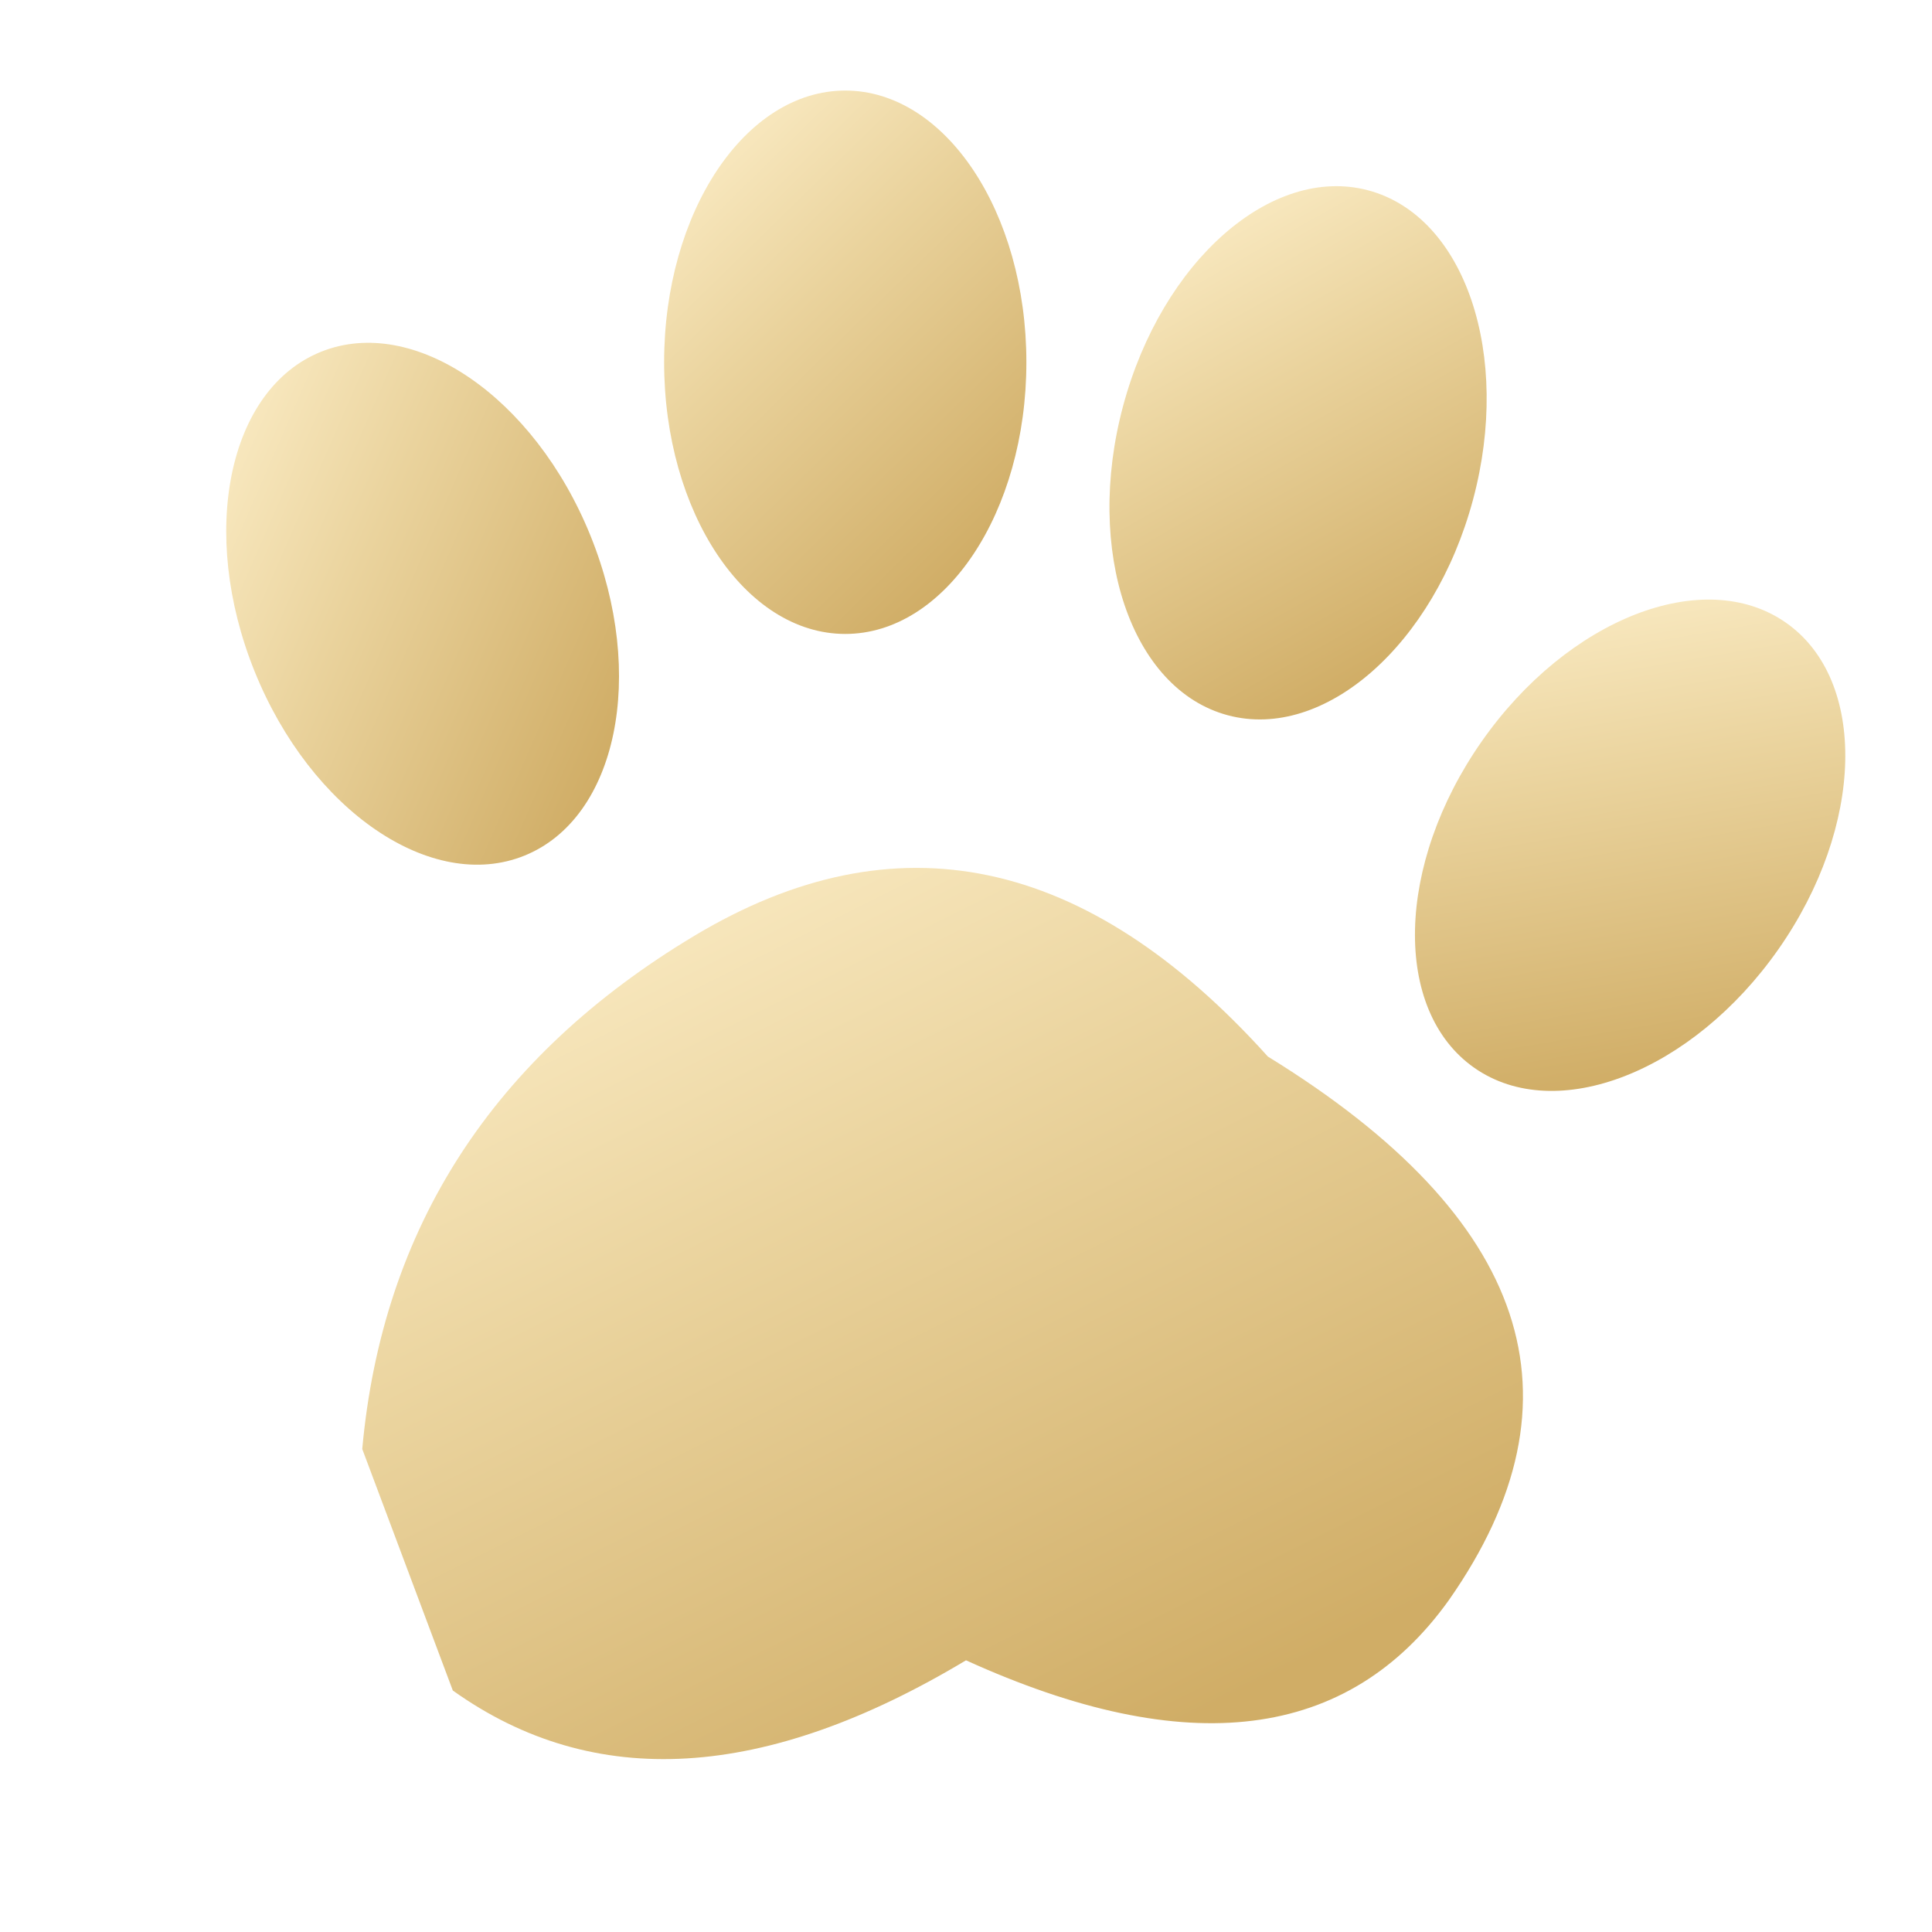
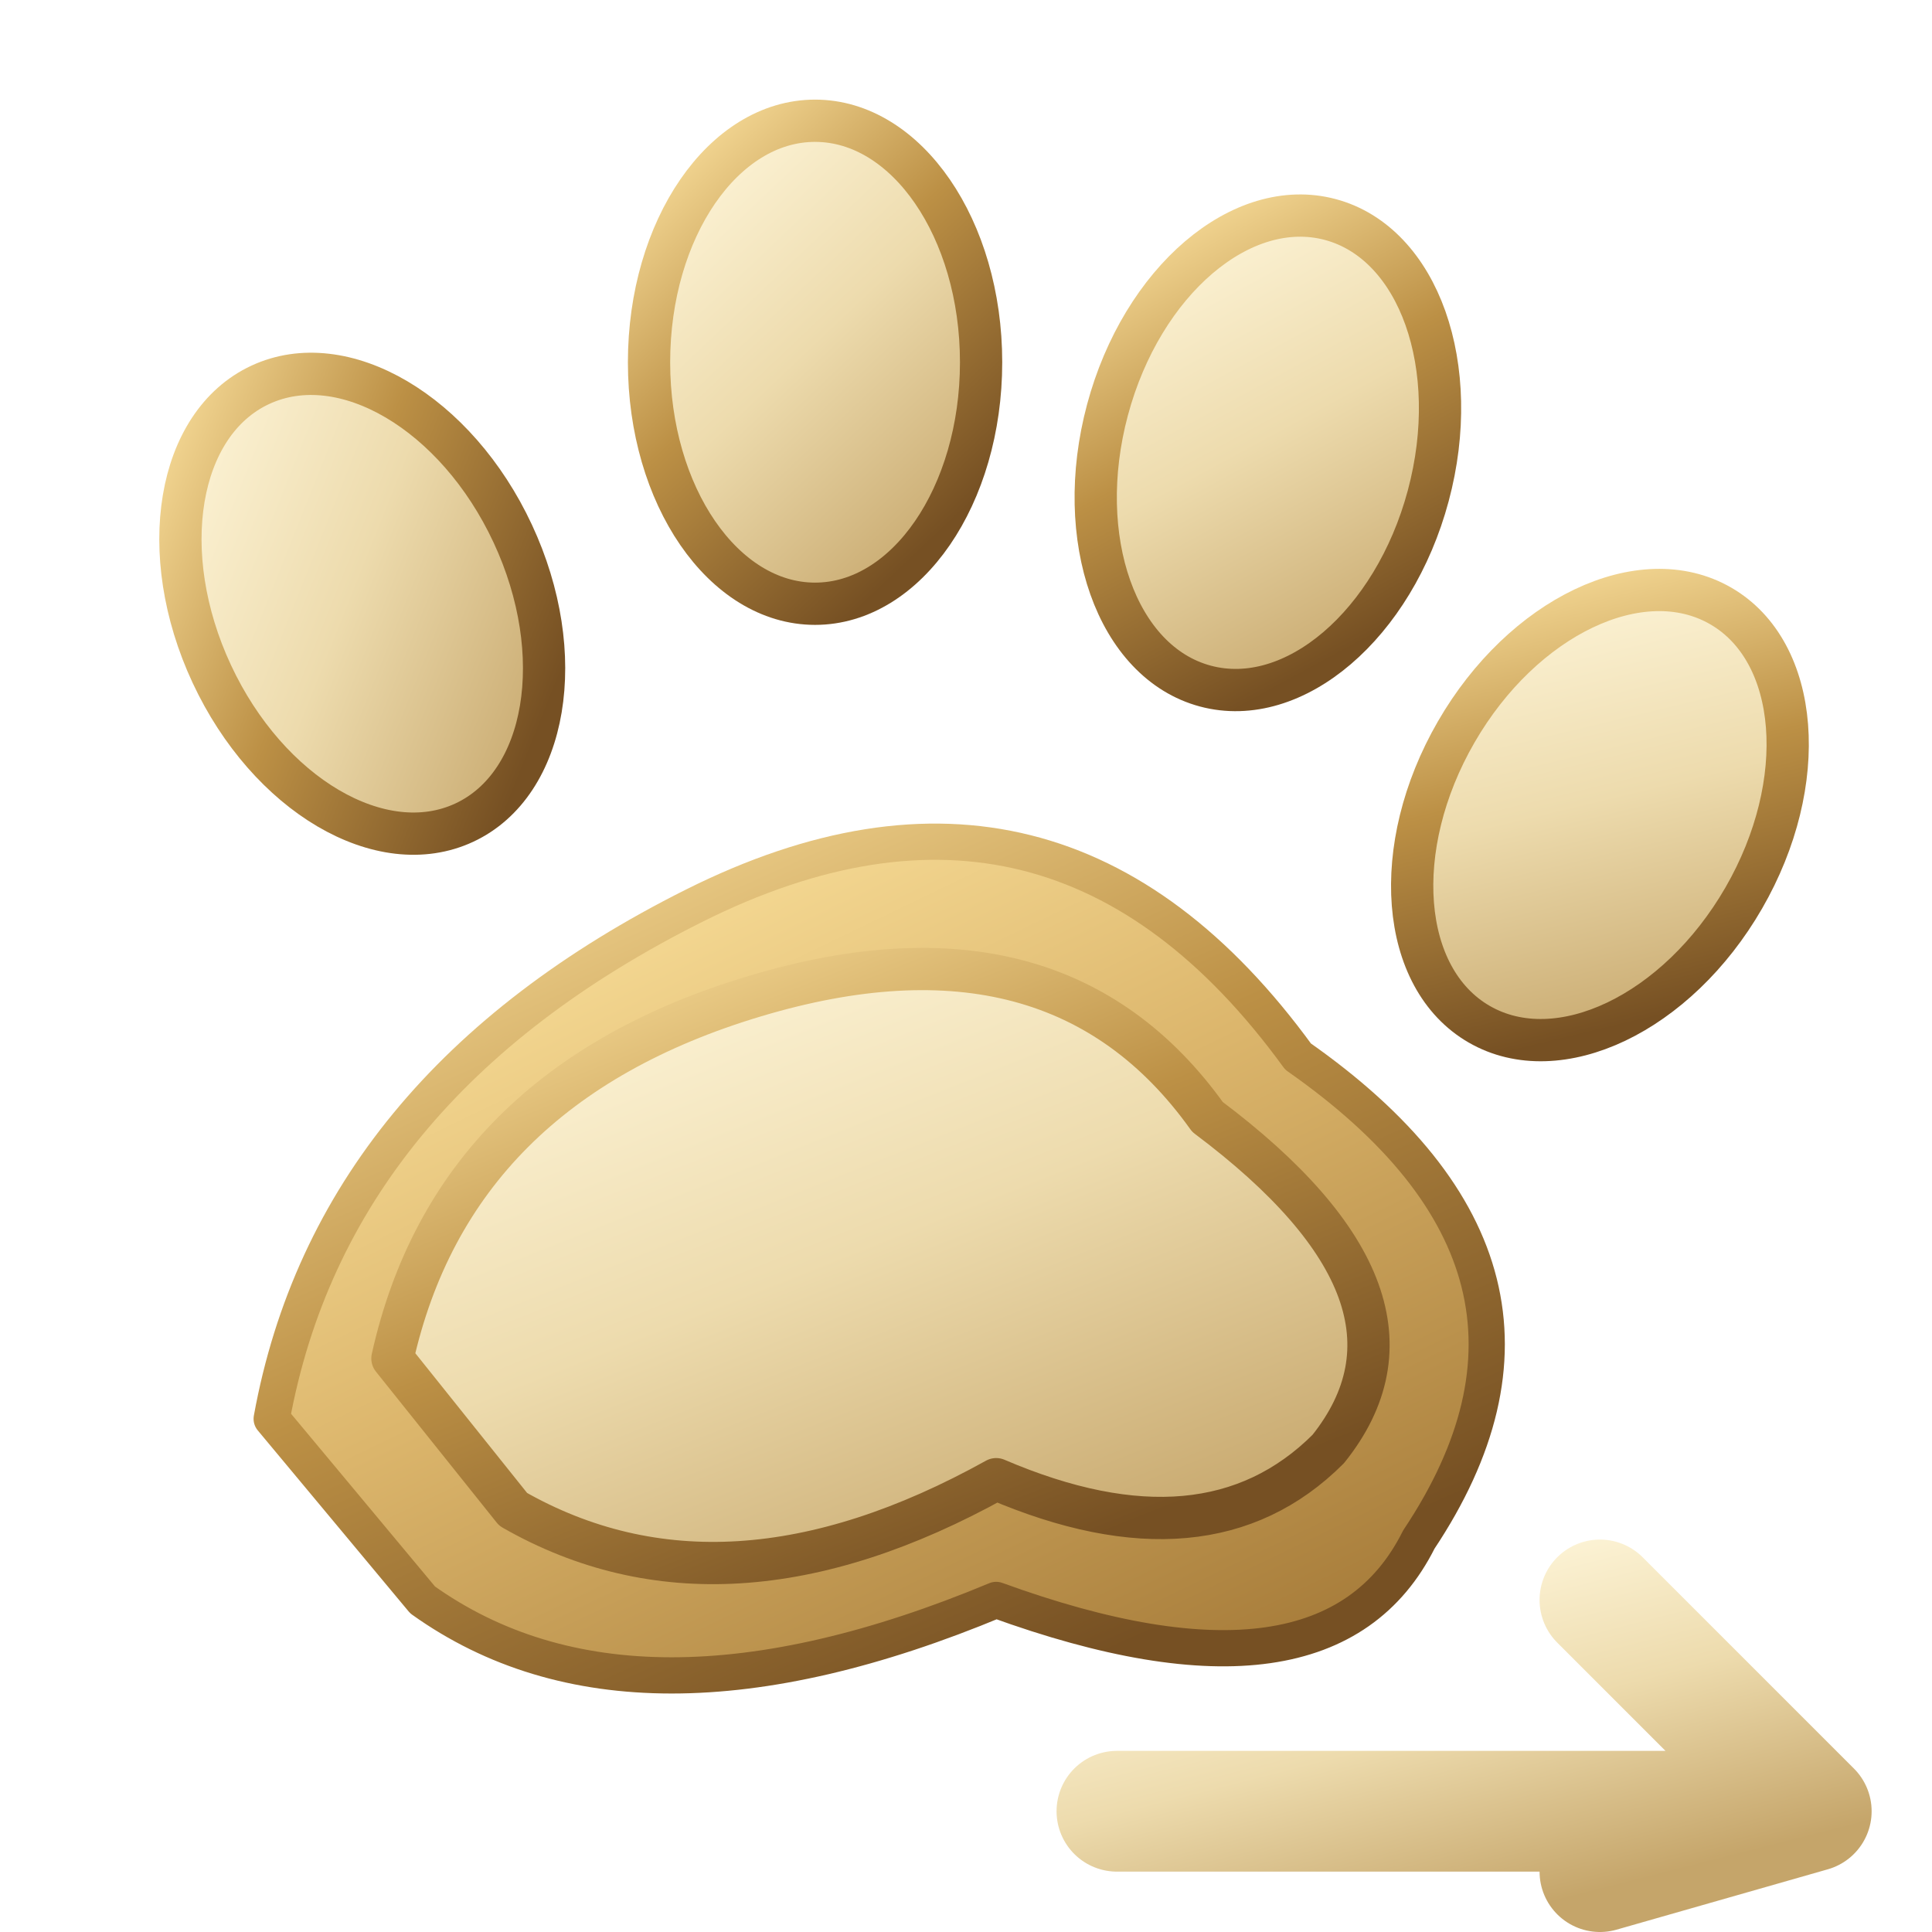
<svg xmlns="http://www.w3.org/2000/svg" width="64" height="64" viewBox="0 0 64 64">
  <defs>
-     <linearGradient id="ivory" x1="0" y1="0" x2=".65" y2="1">
-       <stop stop-color="#fff2cf" />
-       <stop offset=".45" stop-color="#ead39d" />
-       <stop offset="1" stop-color="#d0ad66" />
+     <linearGradient id="face" x1=".15" y1="0" x2=".8" y2="1">
+       <stop stop-color="#fff7dc" />
+       <stop offset=".48" stop-color="#eddbad" />
+       <stop offset="1" stop-color="#c5a56a" />
+     </linearGradient>
+     <linearGradient id="edge" x2=".65" y2="1">
+       <stop stop-color="#ffe6a4" />
+       <stop offset=".5" stop-color="#bc9045" />
+       <stop offset="1" stop-color="#765023" />
+     </linearGradient>
+     <linearGradient id="gold" x1=".15" y1="0" x2=".85" y2="1">
+       <stop stop-color="#ffe7a3" />
+       <stop offset=".45" stop-color="#dcb66c" />
+       <stop offset="1" stop-color="#a57a38" />
    </linearGradient>
  </defs>
-   <g fill="url(#ivory)">
-     <ellipse cx="14" cy="20" rx="6" ry="9" transform="rotate(-22 14 20)" />
-     <ellipse cx="28" cy="12" rx="6" ry="9" />
-     <ellipse cx="43" cy="15" rx="6" ry="9" transform="rotate(15 43 15)" />
-     <ellipse cx="54" cy="28" rx="6" ry="9" transform="rotate(35 54 28)" />
-     <path d="M12 48Q13 37 23 31T42 35Q55 43 48 53 43 60 32 55 22 61 15 56Z" />
-   </g>
+   <style>.f{fill:url(#face);stroke:url(#edge);stroke-width:1.4;stroke-linejoin:round}.g{fill:url(#gold);stroke:url(#edge);stroke-width:1.2;stroke-linejoin:round}.l{fill:none;stroke:#8e6b32;stroke-width:2;stroke-linecap:round;stroke-linejoin:round}.h{fill:none;stroke:#fff7d9;stroke-width:1.3;stroke-linecap:round;stroke-linejoin:round}.o{fill:none;stroke:url(#face);stroke-width:4;stroke-linecap:round;stroke-linejoin:round}.dark{fill:#102633}</style>
+   <ellipse class="f" cx="12" cy="20" rx="5.5" ry="8" transform="rotate(-25 12 20)" />
+   <ellipse class="f" cx="27" cy="12" rx="5.5" ry="8" />
+   <ellipse class="f" cx="42" cy="15" rx="5.5" ry="8" transform="rotate(15 42 15)" />
+   <ellipse class="f" cx="53" cy="27" rx="5.5" ry="8" transform="rotate(30 53 27)" />
+   <path class="g" d="M9 47Q11 36 23 30T43 35Q53 42 47 51 44 57 33 53 21 58 14 53Z" />
+   <path class="f" d="M13 45Q15 36 25 33T40 37Q48 43 44 48 40 52 33 49 24 54 17 50Z" />
+   <path class="o" d="M37 60H60M53 53l7 7-7 2" />
</svg>
